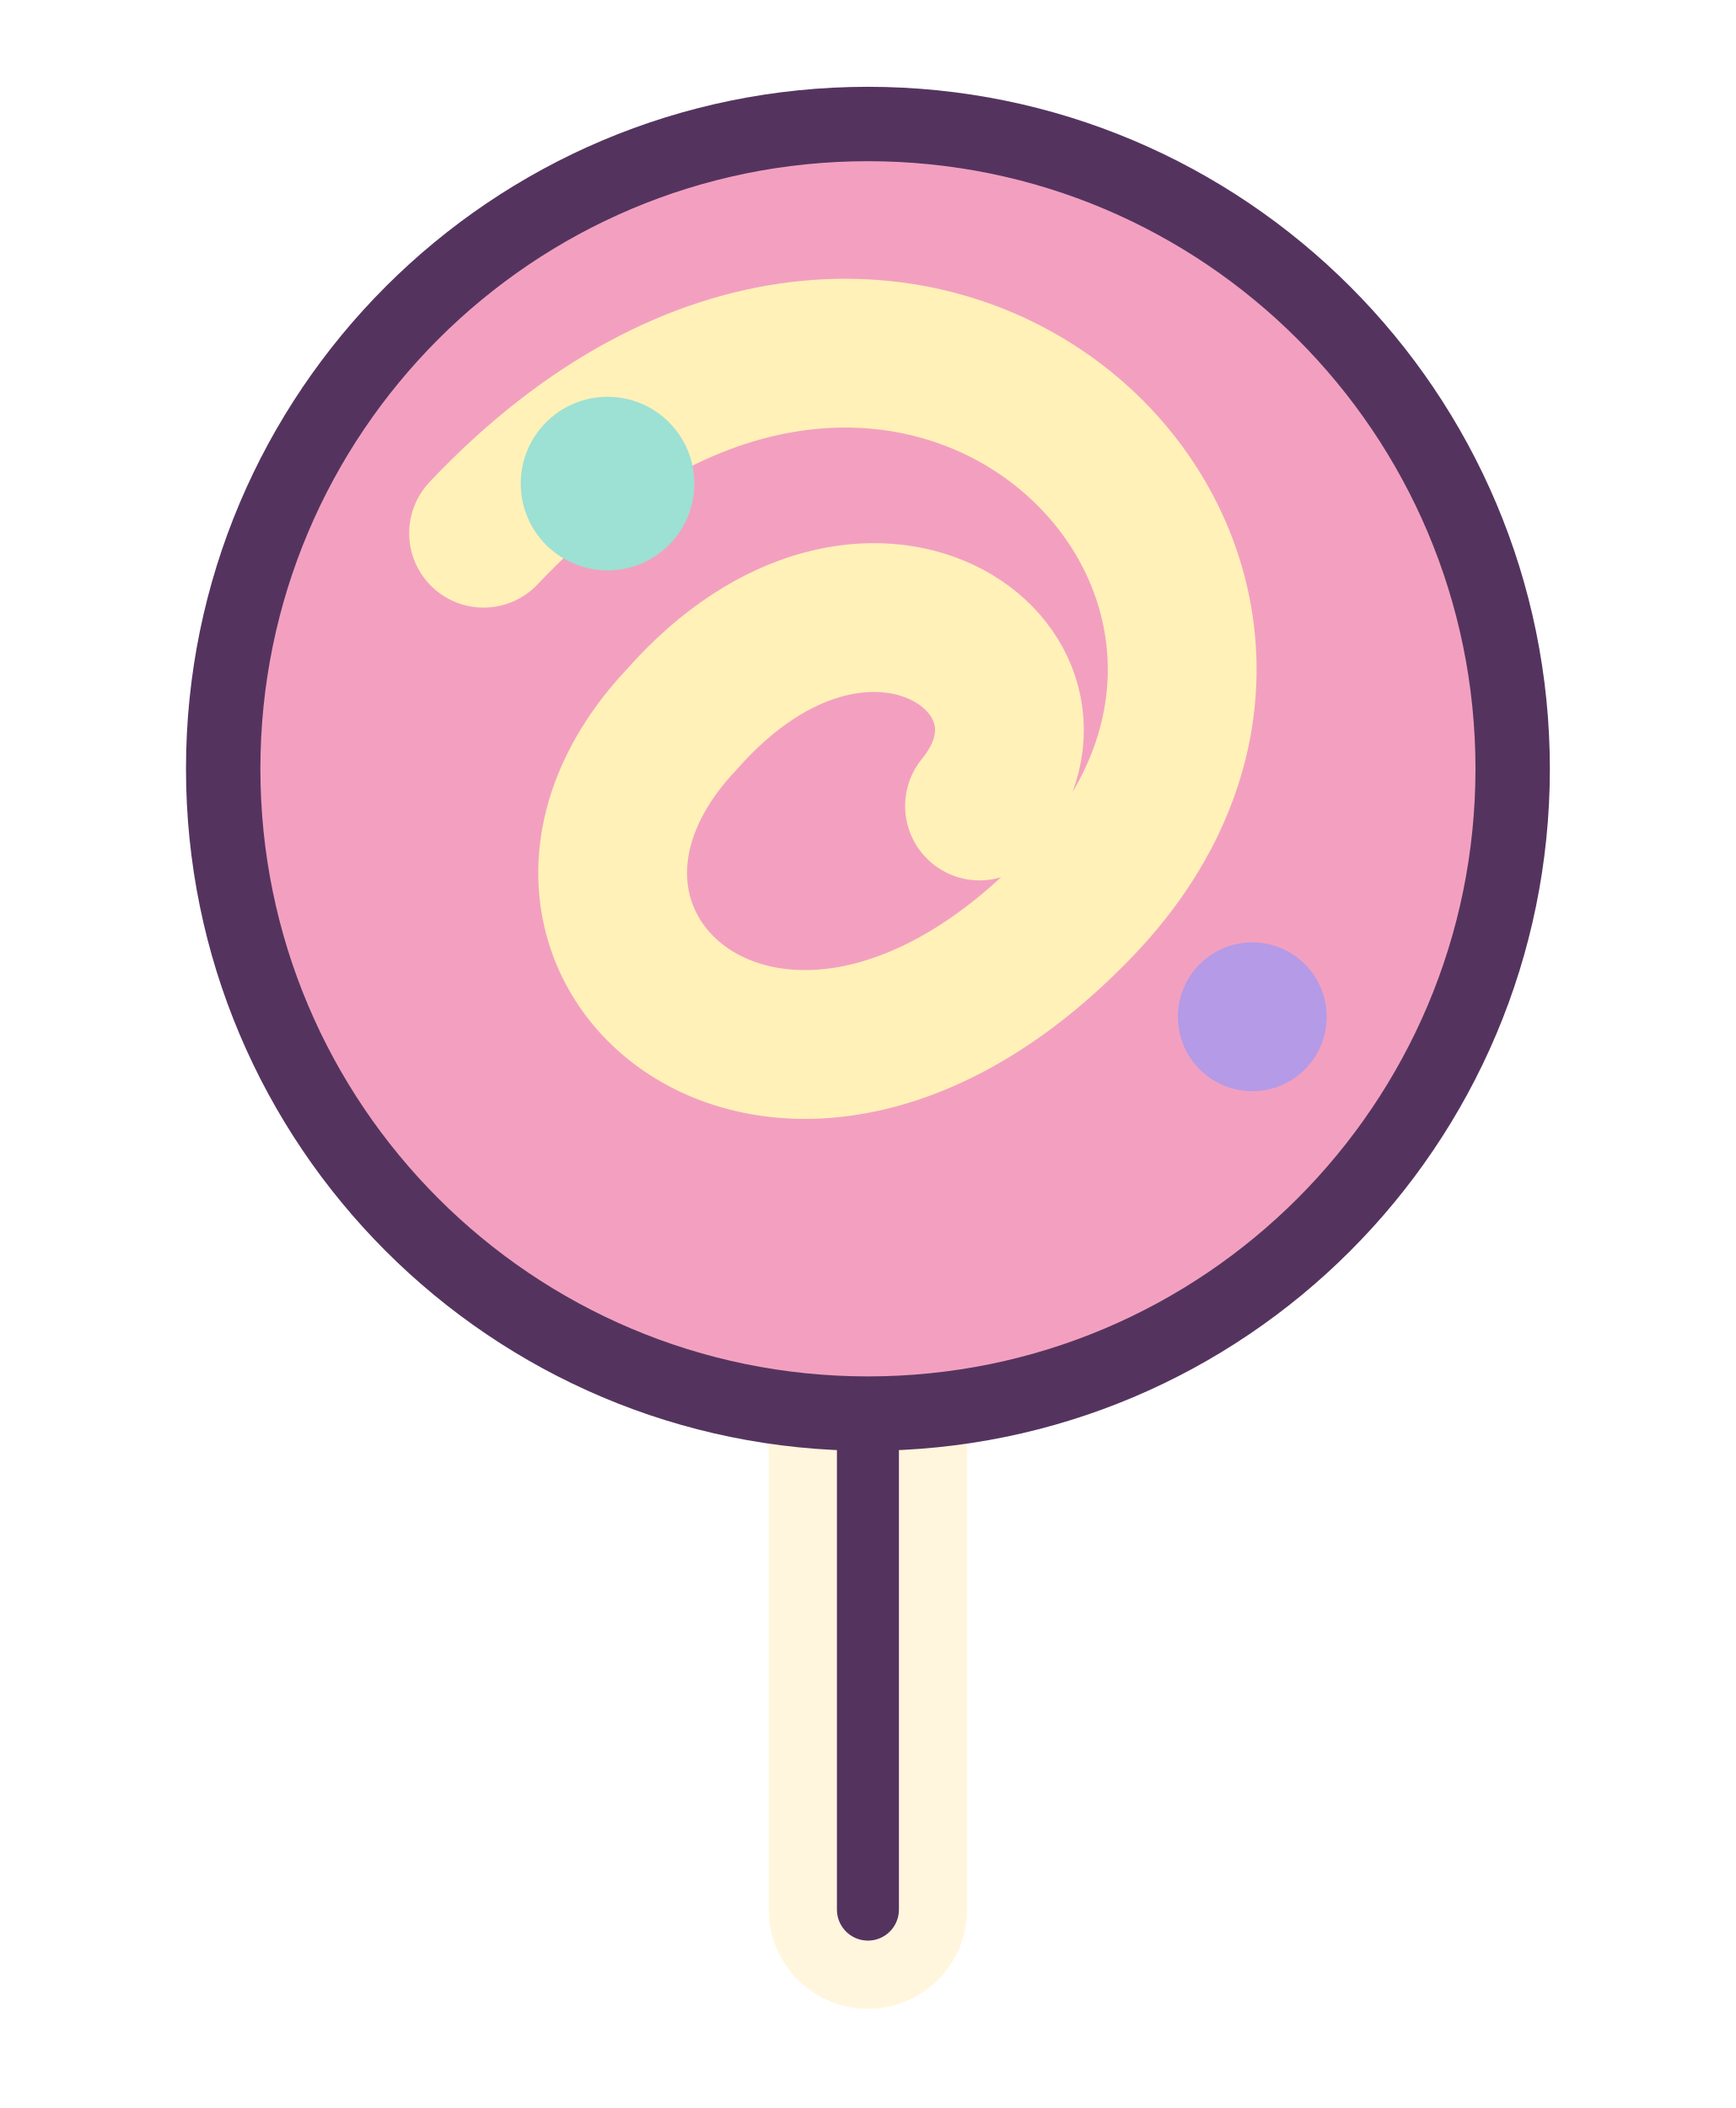
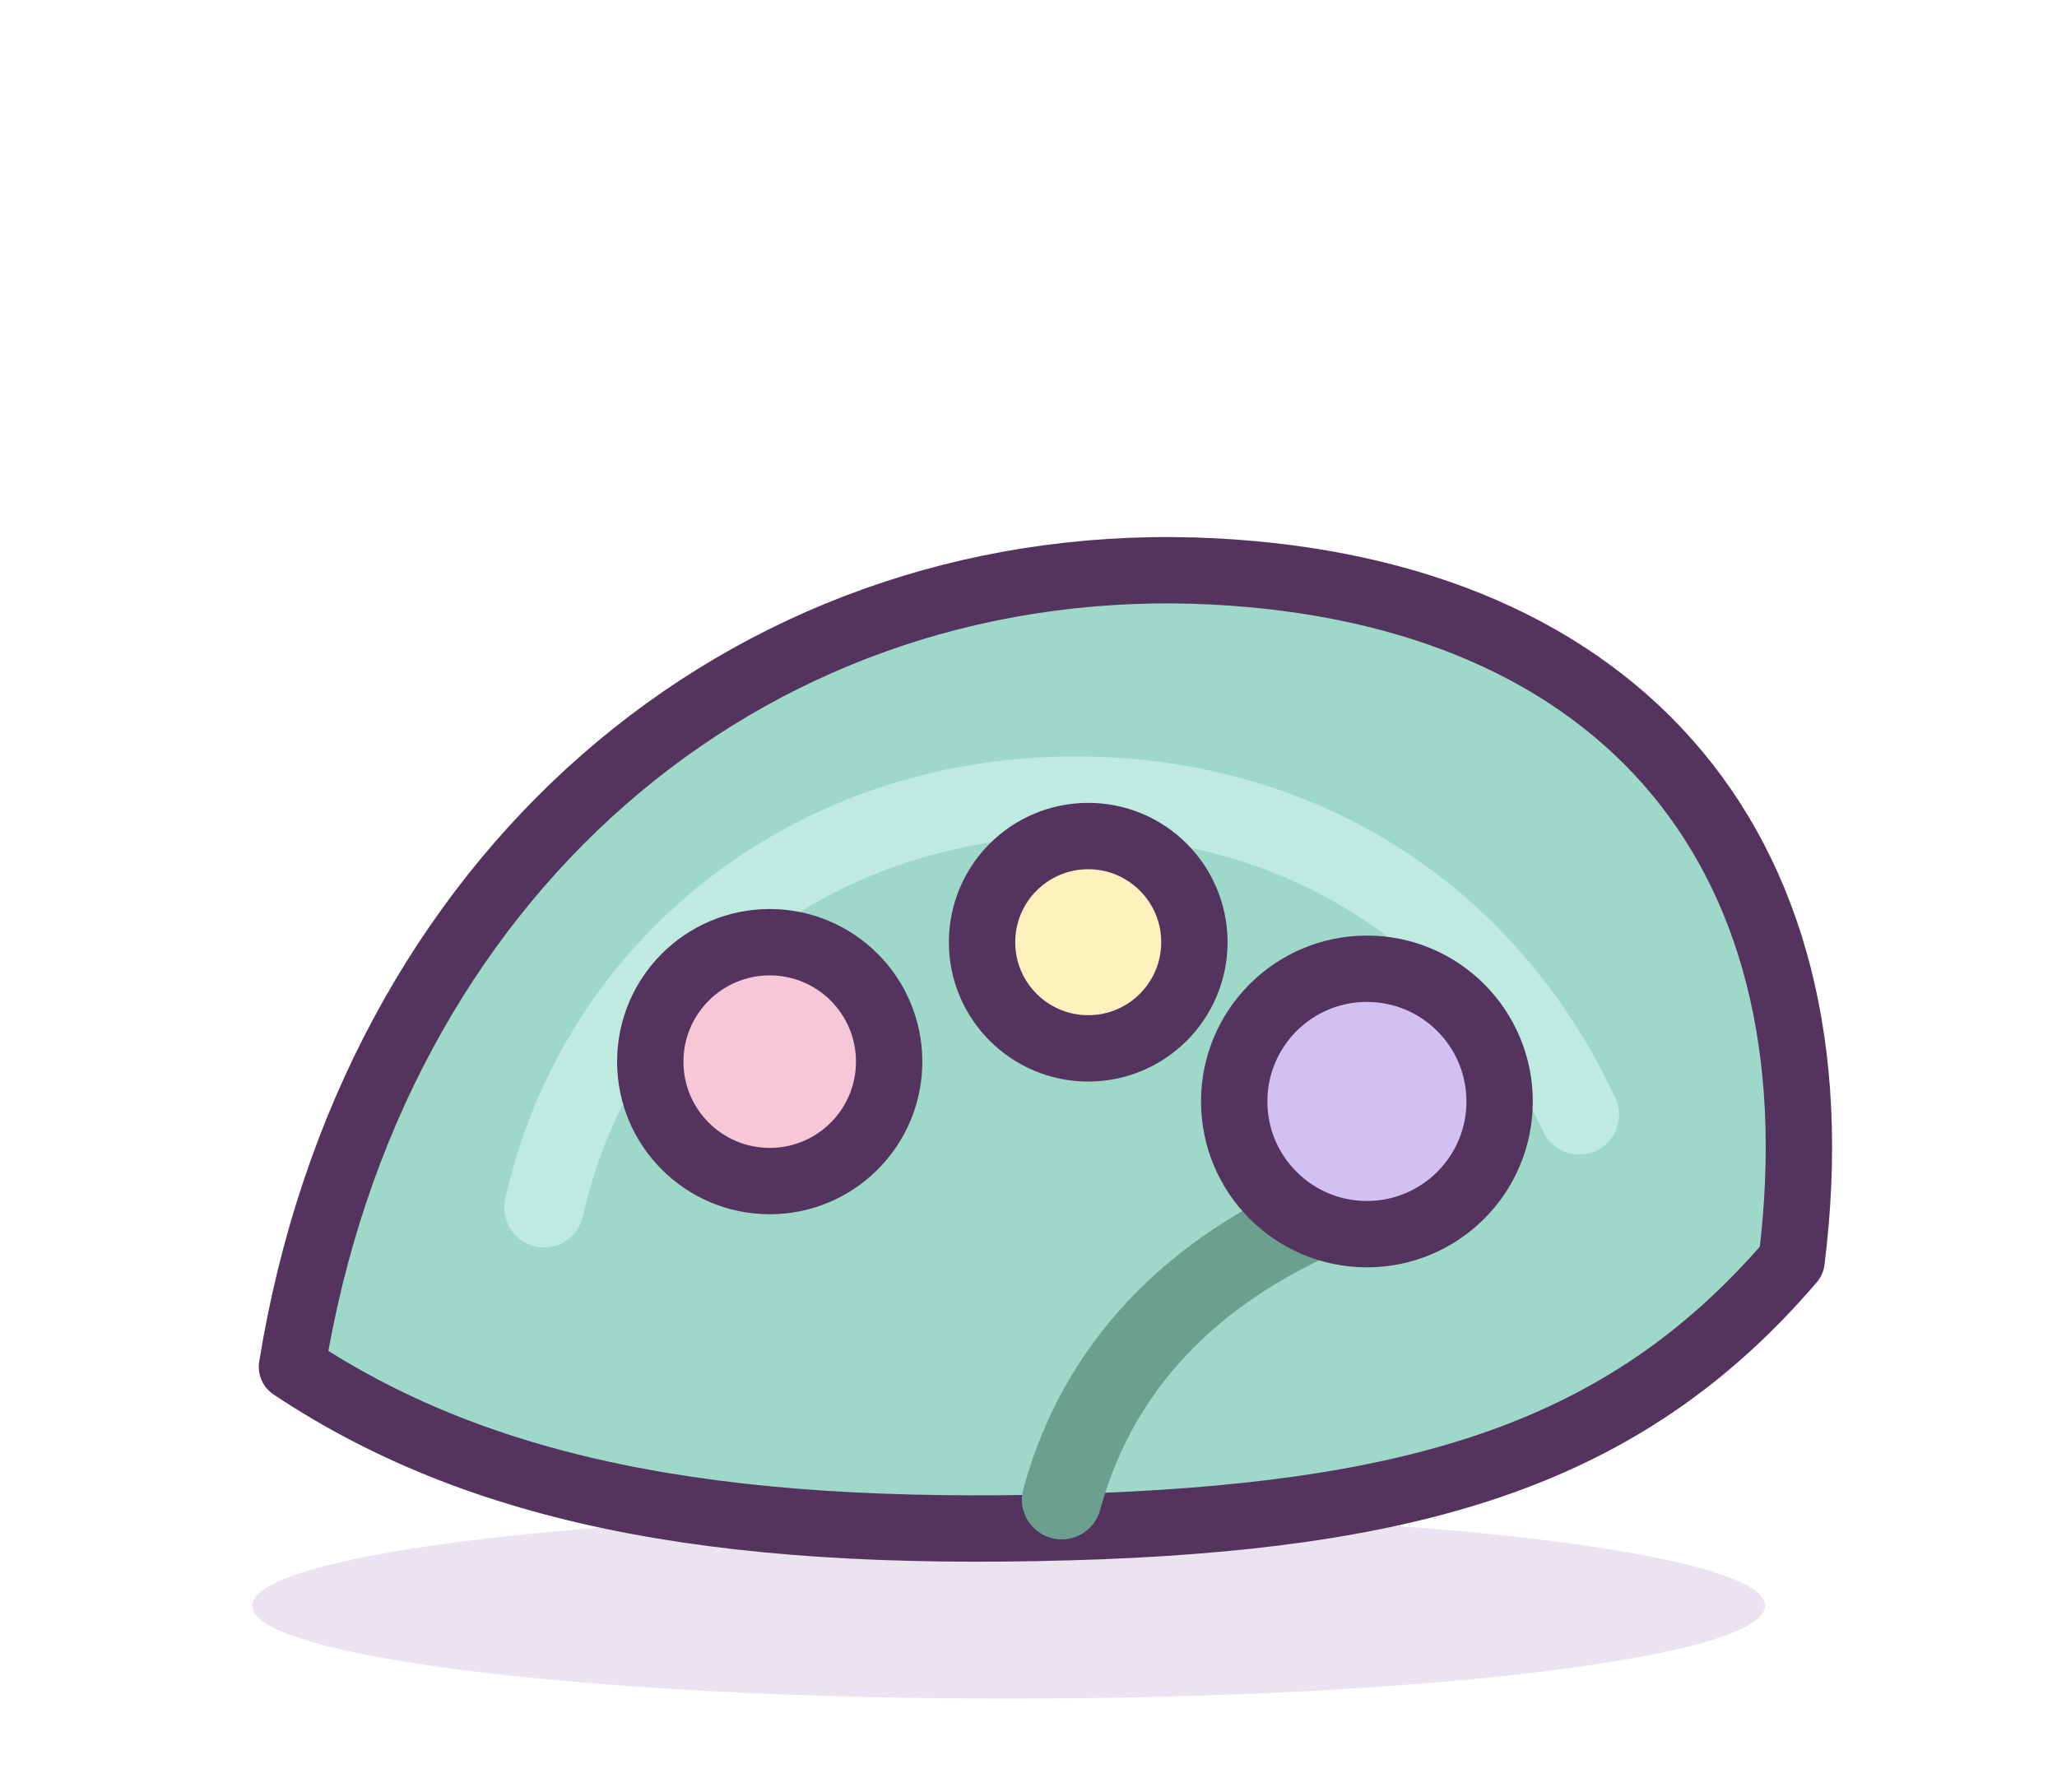
- <svg xmlns="http://www.w3.org/2000/svg" width="140" height="170" viewBox="0 0 140 170">
-   <path d="M70 154 L70 80" stroke="#fff6dd" stroke-width="16" stroke-linecap="round" />
-   <path d="M70 154 L70 80" stroke="#54345f" stroke-width="5" stroke-linecap="round" fill="none" />
-   <circle cx="70" cy="62" r="52" fill="#f3a0c0" stroke="#54345f" stroke-width="6" />
-   <path d="M39 43 C73 7 113 46 87 73 C63 98 38 76 55 58 C70 41 88 54 79 65" fill="none" stroke="#fff1b8" stroke-width="12" stroke-linecap="round" />
-   <circle cx="49" cy="39" r="7" fill="#9de0d4" />
-   <circle cx="101" cy="82" r="6" fill="#b49ae7" />
+ <svg xmlns="http://www.w3.org/2000/svg" width="155" height="135" viewBox="0 0 155 135">
+   <ellipse cx="76" cy="121" rx="57" ry="7" fill="#8667a7" opacity=".18" />
+   <g stroke="#54345f" stroke-width="5" stroke-linecap="round" stroke-linejoin="round">
+     <path d="M22 103 C28 66 56 42 90 43 C121 44 139 63 135 95 C123 109 108 114 83 115 C56 116 37 113 22 103Z" fill="#9ed8c9" />
+     <path d="M41 91 C45 73 61 60 81 60 C98 60 112 69 119 84" fill="none" stroke="#bfeadf" stroke-width="6" />
+     <path d="M80 113 C83 102 91 95 101 91" fill="none" stroke="#6ba08e" stroke-width="6" />
+     <circle cx="58" cy="80" r="9" fill="#f5c7d7" />
+     <circle cx="82" cy="71" r="8" fill="#fff1bb" />
+     <circle cx="103" cy="83" r="10" fill="#d2c0f1" />
+   </g>
</svg>
